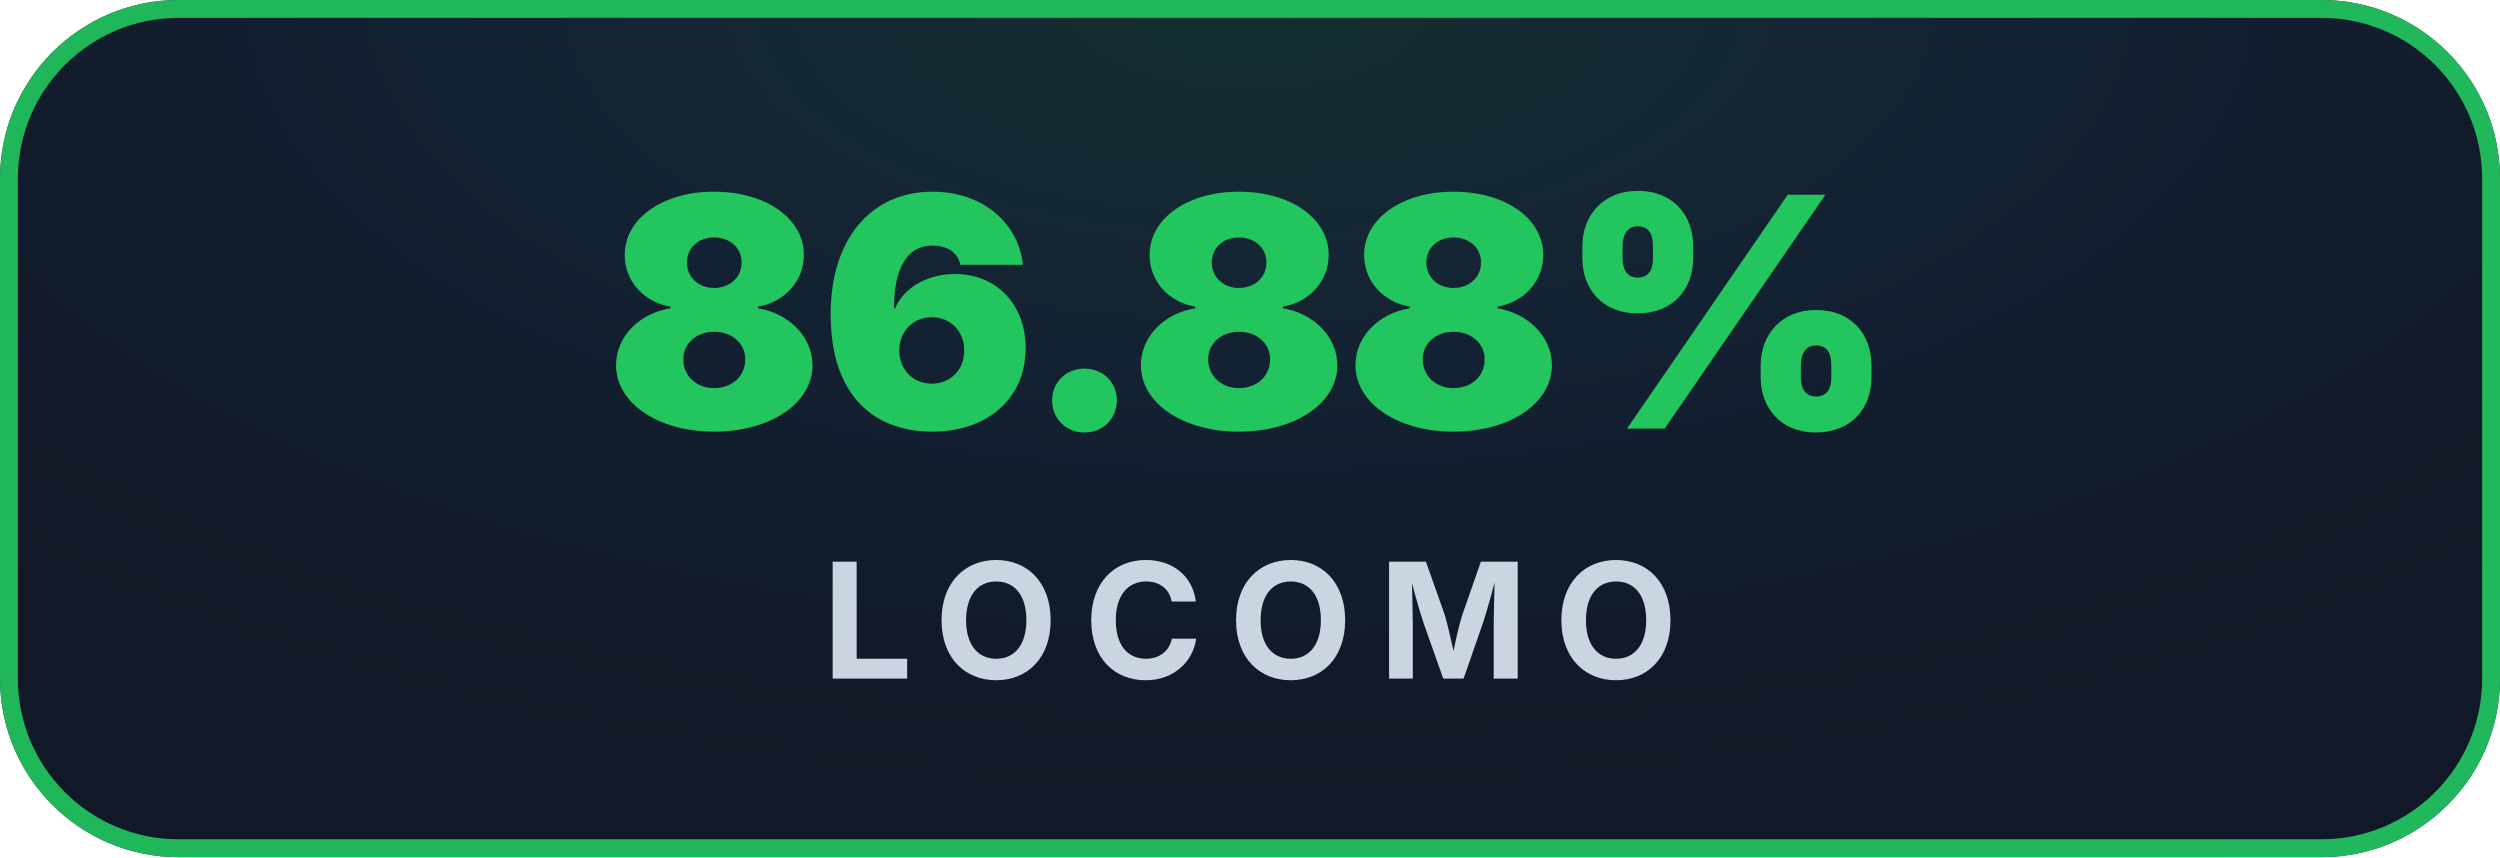
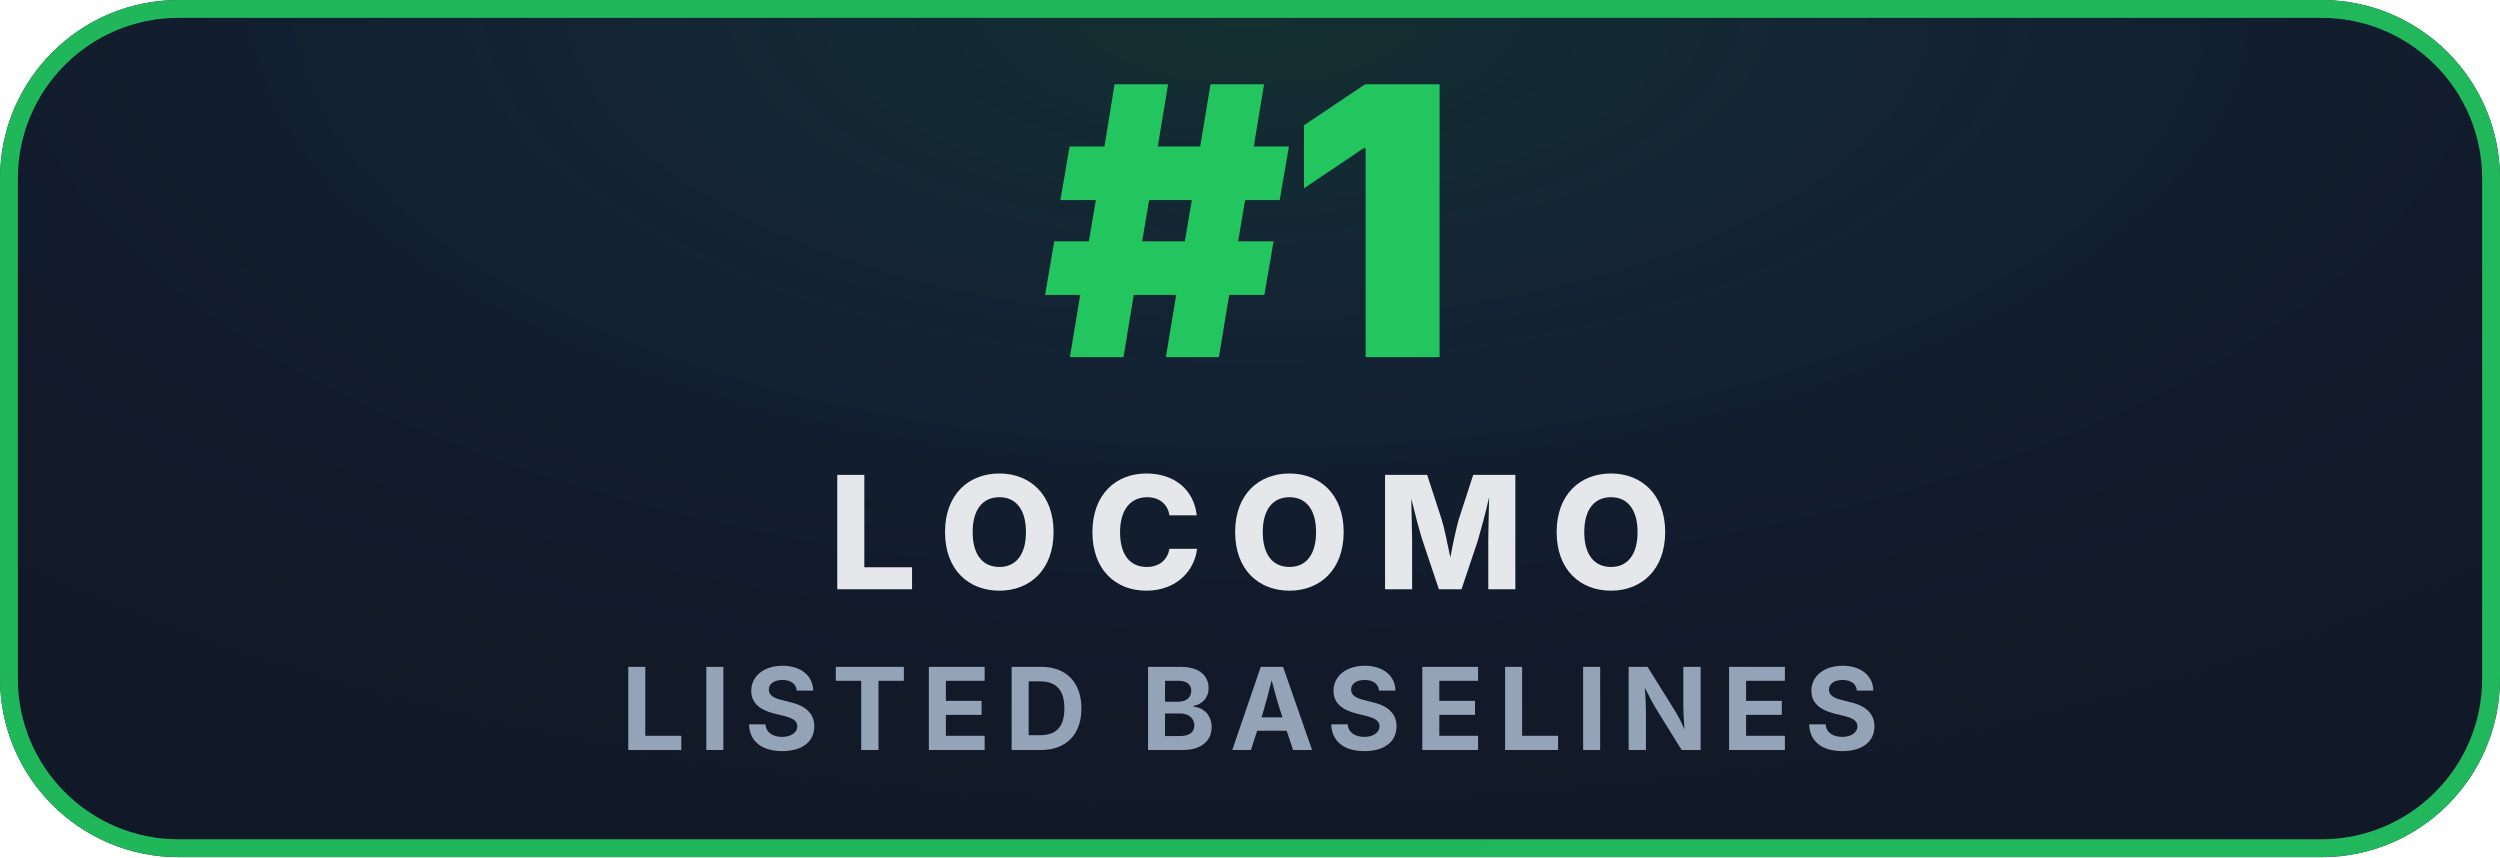
- <svg xmlns="http://www.w3.org/2000/svg" viewBox="0 0 140 48" fill="none" role="img" aria-label="LoCoMo: 86.88%">
+ <svg xmlns="http://www.w3.org/2000/svg" viewBox="0 0 140 48" fill="none" role="img" aria-label="LoCoMo: rank #1 among listed baselines">
  <rect x="0" y="0" width="140" height="48" rx="10" fill="#111827" />
  <rect x="0.5" y="0.5" width="139" height="47" rx="9.5" stroke="url(#border)" stroke-opacity="0.92" />
  <rect x="1" y="1" width="138" height="46" rx="9" fill="url(#shine)" opacity="0.62" />
-   <text x="70" y="24" fill="#22C55E" font-family="ui-sans-serif, -apple-system, Segoe UI, Inter, system-ui, Arial, sans-serif" font-size="18" font-weight="900" text-anchor="middle" letter-spacing="-0.2">86.88%</text>
-   <text x="70" y="38" fill="#CBD5E1" font-family="ui-sans-serif, -apple-system, Segoe UI, Inter, system-ui, Arial, sans-serif" font-size="9" font-weight="700" text-anchor="middle" letter-spacing="1.45">LOCOMO</text>
+   <text x="70" y="20" fill="#22C55E" font-family="ui-sans-serif, -apple-system, Segoe UI, Inter, system-ui, Arial, sans-serif" font-size="21" font-weight="900" text-anchor="middle" letter-spacing="-0.2">#1</text>
+   <text x="70" y="33" fill="#E5E7EB" font-family="ui-sans-serif, -apple-system, Segoe UI, Inter, system-ui, Arial, sans-serif" font-size="8.8" font-weight="800" text-anchor="middle" letter-spacing="1.45">LOCOMO</text>
+   <text x="70" y="42" fill="#94A3B8" font-family="ui-sans-serif, -apple-system, Segoe UI, Inter, system-ui, Arial, sans-serif" font-size="6.4" font-weight="700" text-anchor="middle" letter-spacing="0.75">LISTED BASELINES</text>
  <defs>
    <linearGradient id="border" x1="0" y1="0" x2="140" y2="48">
      <stop stop-color="#22C55E" />
      <stop offset="0.55" stop-color="#38BDF8" />
      <stop offset="1" stop-color="#A78BFA" />
    </linearGradient>
    <radialGradient id="shine" cx="0" cy="0" r="1" gradientUnits="userSpaceOnUse" gradientTransform="translate(70 0) rotate(90) scale(52 112)">
      <stop stop-color="#22C55E" stop-opacity="0.22" />
      <stop offset="0.45" stop-color="#38BDF8" stop-opacity="0.08" />
      <stop offset="1" stop-color="#111827" stop-opacity="0" />
    </radialGradient>
  </defs>
</svg>
